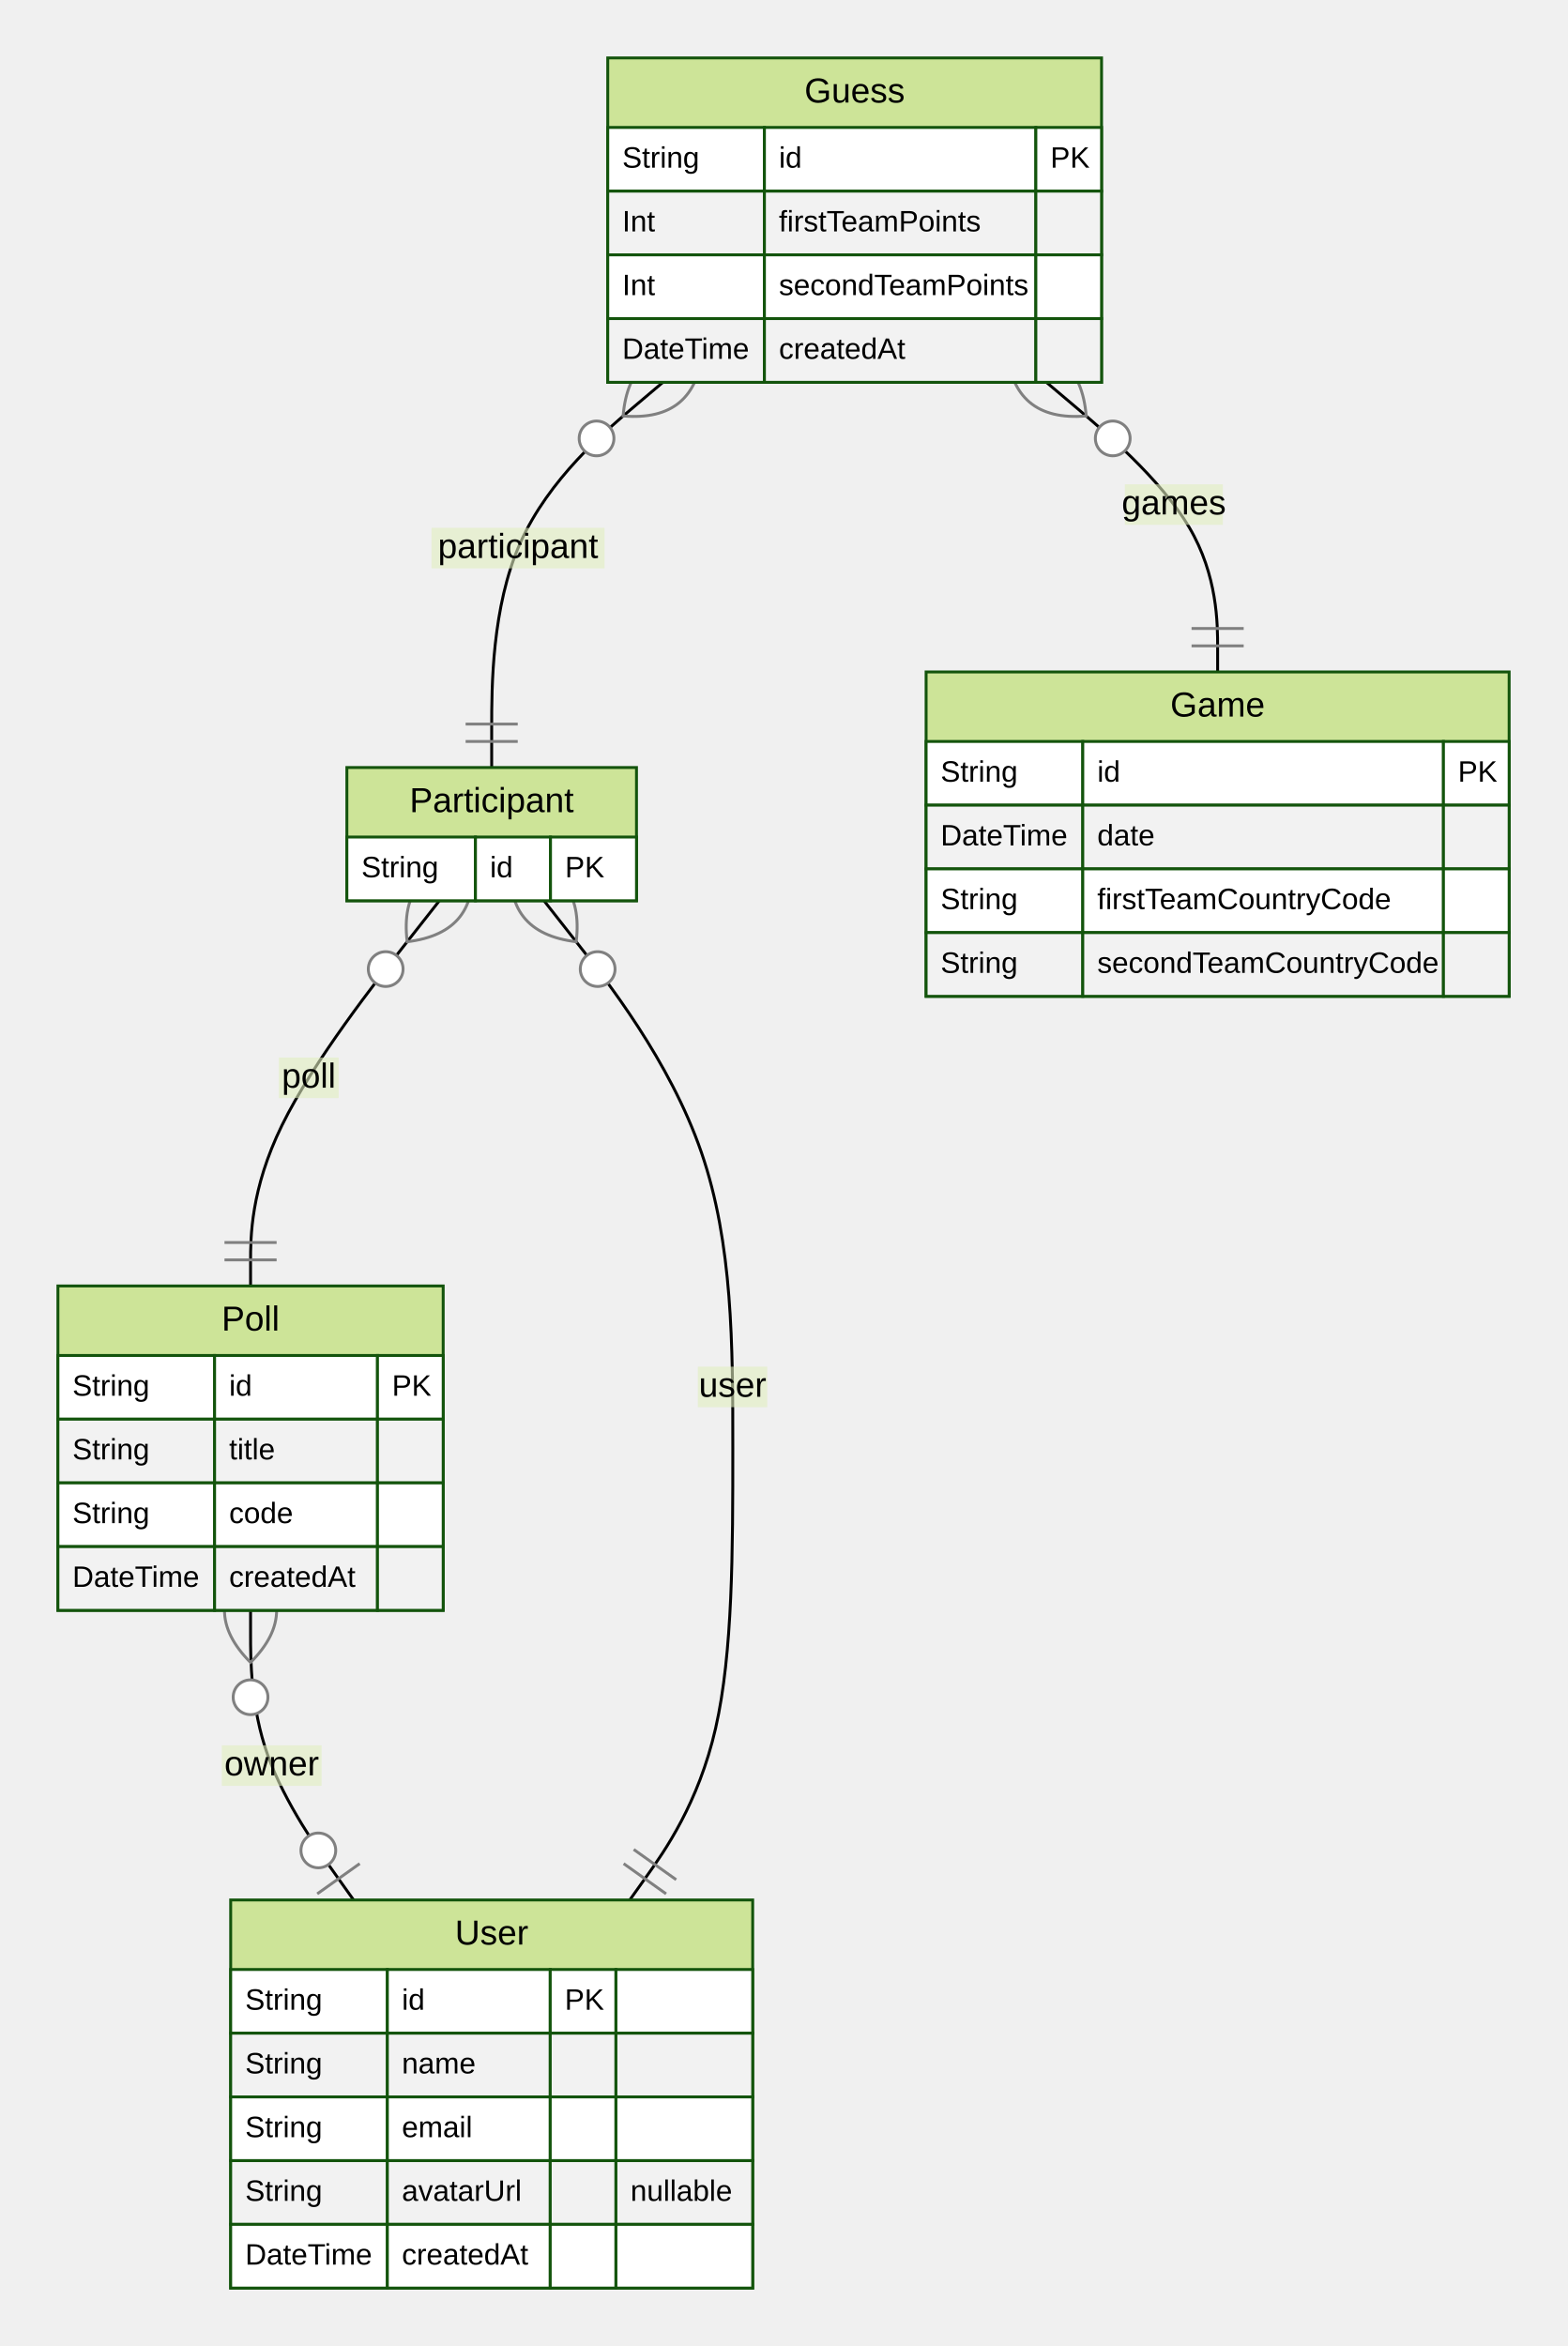
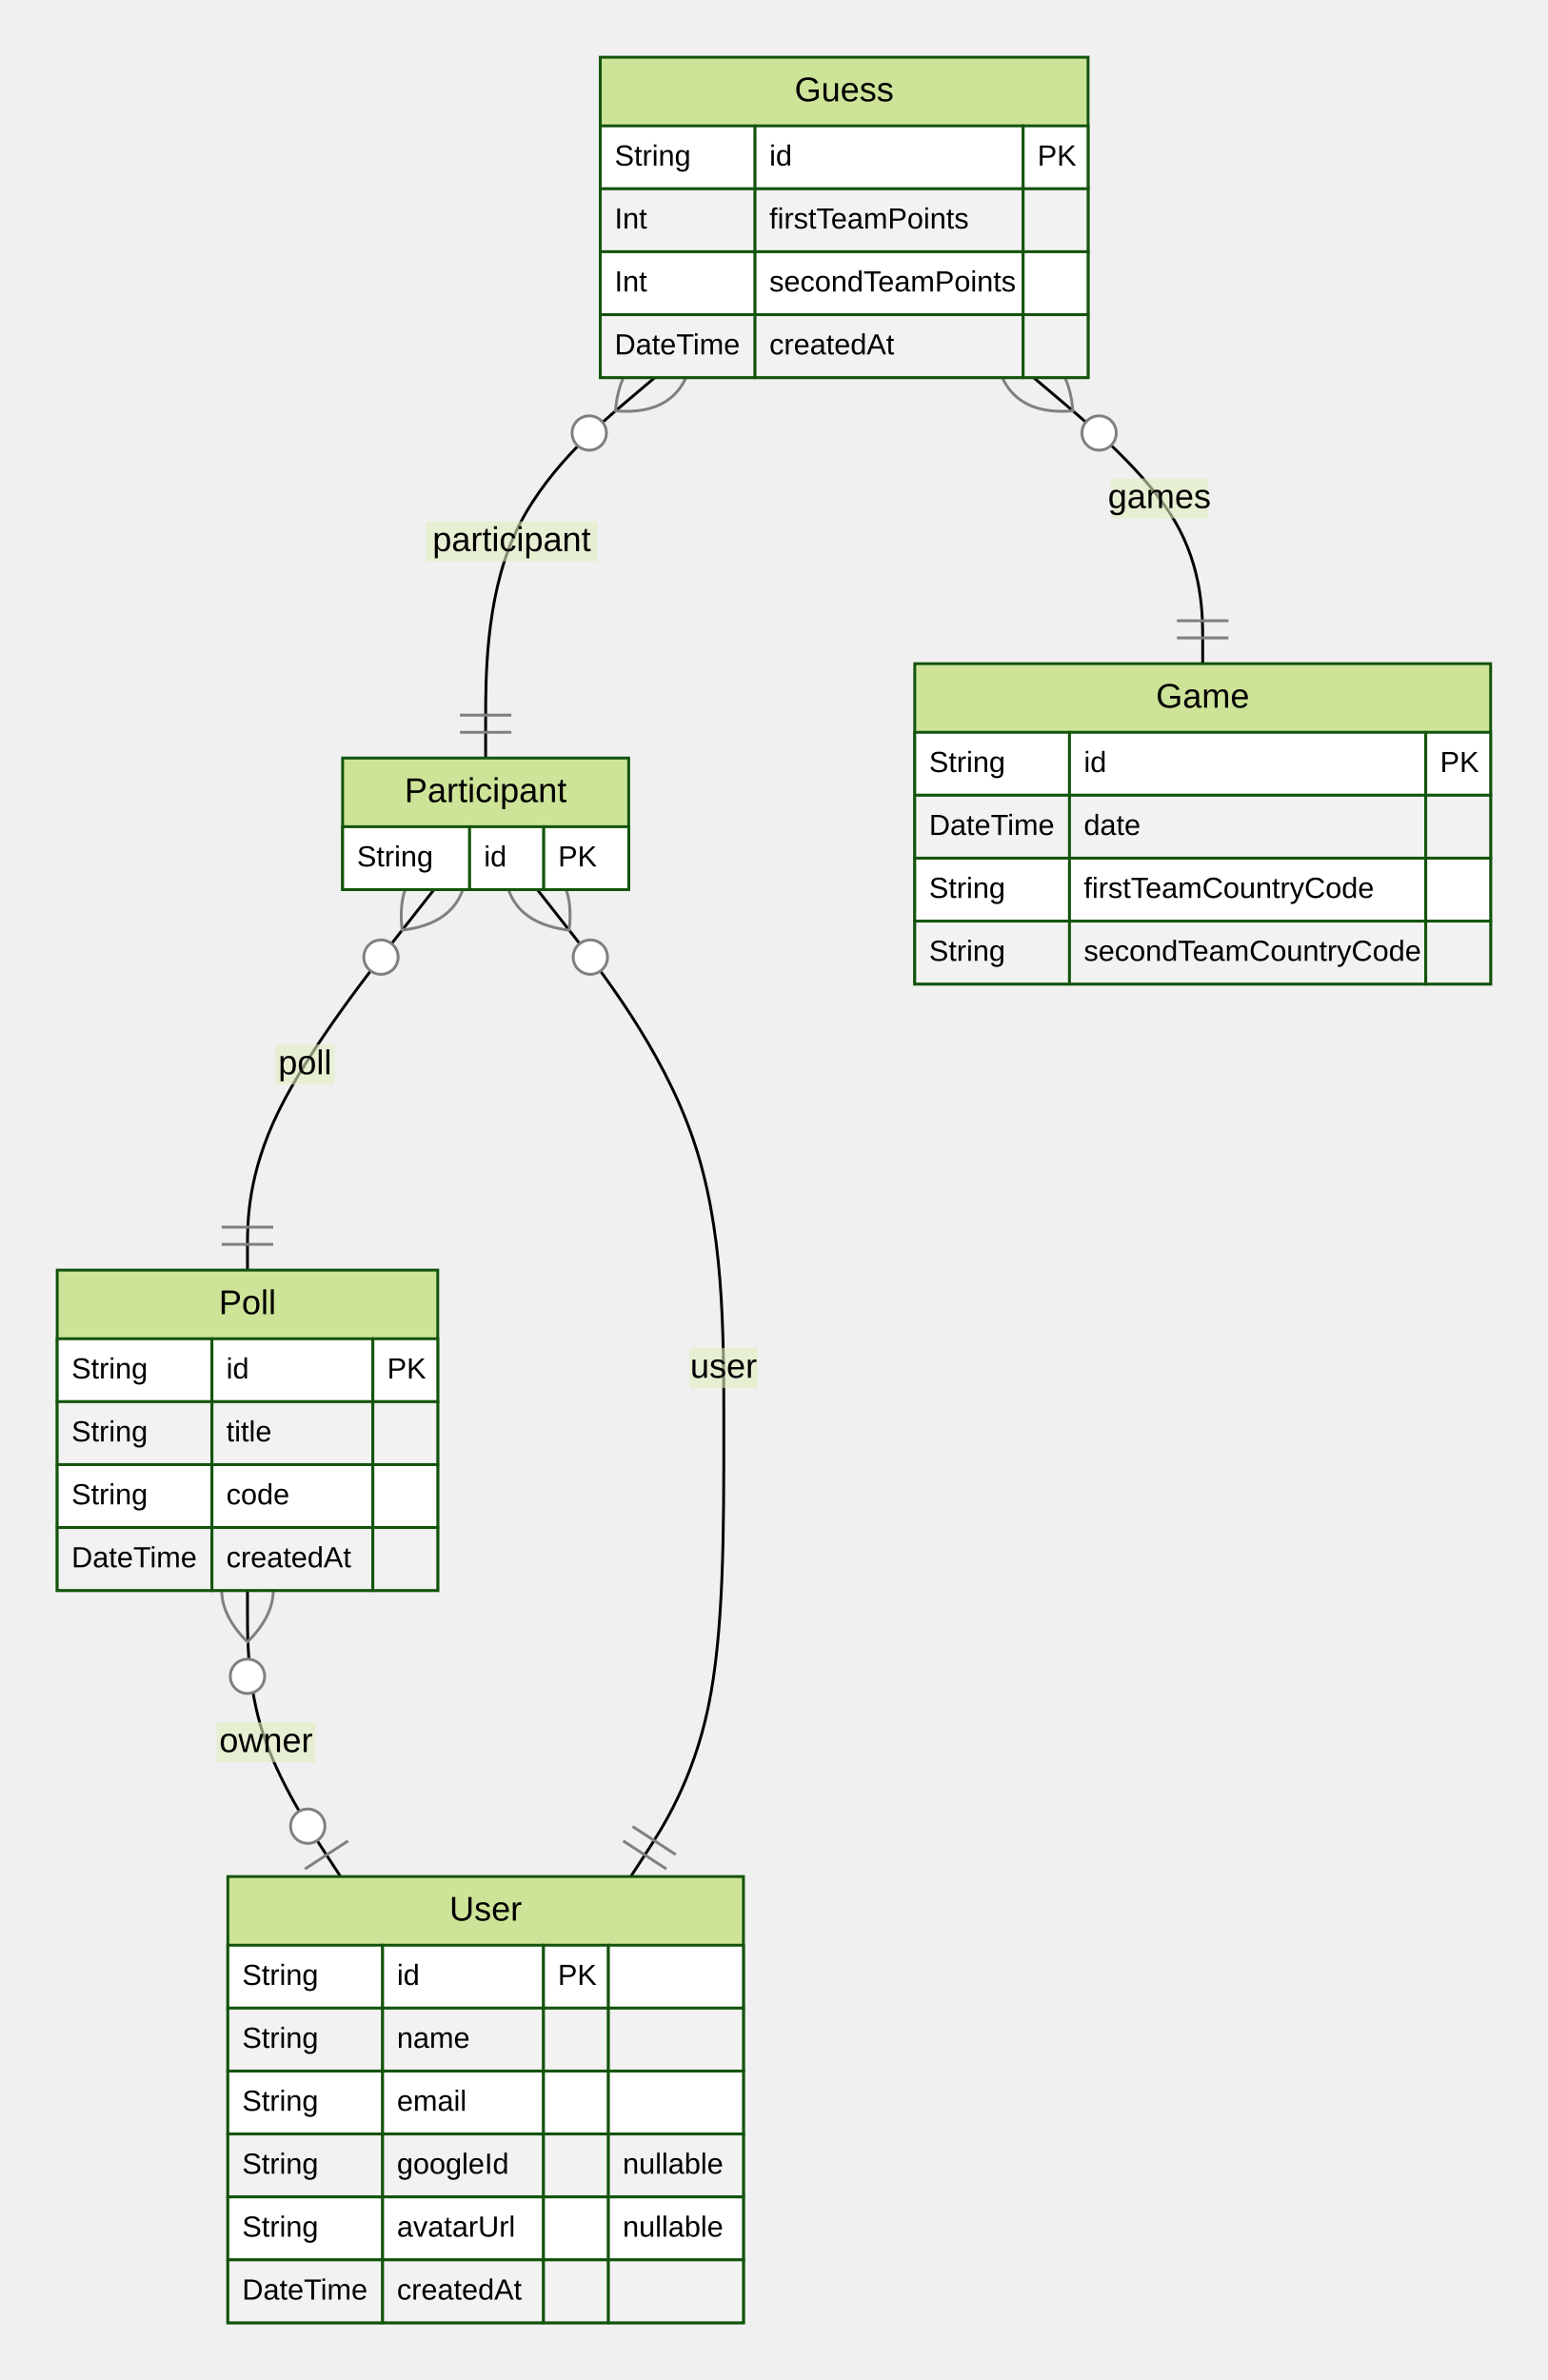
- <svg xmlns="http://www.w3.org/2000/svg" aria-labelledby="chart-title-mermaid-0 chart-desc-mermaid-0" role="img" viewBox="0 0 541.082 810" style="max-width: 541.082px; background-color: white;" width="100%" id="mermaid-0">
+ <svg xmlns="http://www.w3.org/2000/svg" aria-labelledby="chart-title-mermaid-0 chart-desc-mermaid-0" role="img" viewBox="0 0 541.082 832" style="max-width: 541.082px; background-color: white;" width="100%" id="mermaid-0">
  <style>#mermaid-0 {font-family:"trebuchet ms",verdana,arial,sans-serif;font-size:16px;fill:#000000;}#mermaid-0 .error-icon{fill:#552222;}#mermaid-0 .error-text{fill:#552222;stroke:#552222;}#mermaid-0 .edge-thickness-normal{stroke-width:2px;}#mermaid-0 .edge-thickness-thick{stroke-width:3.5px;}#mermaid-0 .edge-pattern-solid{stroke-dasharray:0;}#mermaid-0 .edge-pattern-dashed{stroke-dasharray:3;}#mermaid-0 .edge-pattern-dotted{stroke-dasharray:2;}#mermaid-0 .marker{fill:#000000;stroke:#000000;}#mermaid-0 .marker.cross{stroke:#000000;}#mermaid-0 svg{font-family:"trebuchet ms",verdana,arial,sans-serif;font-size:16px;}#mermaid-0 .entityBox{fill:#cde498;stroke:#13540c;}#mermaid-0 .attributeBoxOdd{fill:#ffffff;stroke:#13540c;}#mermaid-0 .attributeBoxEven{fill:#f2f2f2;stroke:#13540c;}#mermaid-0 .relationshipLabelBox{fill:hsl(78.158, 58.462%, 84.51%);opacity:0.7;background-color:hsl(78.158, 58.462%, 84.51%);}#mermaid-0 .relationshipLabelBox rect{opacity:0.5;}#mermaid-0 .relationshipLine{stroke:#000000;}#mermaid-0 :root{--mermaid-font-family:"trebuchet ms",verdana,arial,sans-serif;}</style>
  <g />
  <defs>
    <marker orient="auto" markerHeight="18" markerWidth="18" refY="9" refX="0" id="ONLY_ONE_START">
      <path d="M9,0 L9,18 M15,0 L15,18" fill="none" stroke="gray" />
    </marker>
  </defs>
  <defs>
    <marker orient="auto" markerHeight="18" markerWidth="18" refY="9" refX="18" id="ONLY_ONE_END">
      <path d="M3,0 L3,18 M9,0 L9,18" fill="none" stroke="gray" />
    </marker>
  </defs>
  <defs>
    <marker orient="auto" markerHeight="18" markerWidth="30" refY="9" refX="0" id="ZERO_OR_ONE_START">
      <circle r="6" cy="9" cx="21" fill="white" stroke="gray" />
      <path d="M9,0 L9,18" fill="none" stroke="gray" />
    </marker>
  </defs>
  <defs>
    <marker orient="auto" markerHeight="18" markerWidth="30" refY="9" refX="30" id="ZERO_OR_ONE_END">
      <circle r="6" cy="9" cx="9" fill="white" stroke="gray" />
      <path d="M21,0 L21,18" fill="none" stroke="gray" />
    </marker>
  </defs>
  <defs>
    <marker orient="auto" markerHeight="36" markerWidth="45" refY="18" refX="18" id="ONE_OR_MORE_START">
      <path d="M0,18 Q 18,0 36,18 Q 18,36 0,18 M42,9 L42,27" fill="none" stroke="gray" />
    </marker>
  </defs>
  <defs>
    <marker orient="auto" markerHeight="36" markerWidth="45" refY="18" refX="27" id="ONE_OR_MORE_END">
      <path d="M3,9 L3,27 M9,18 Q27,0 45,18 Q27,36 9,18" fill="none" stroke="gray" />
    </marker>
  </defs>
  <defs>
    <marker orient="auto" markerHeight="36" markerWidth="57" refY="18" refX="18" id="ZERO_OR_MORE_START">
      <circle r="6" cy="18" cx="48" fill="white" stroke="gray" />
      <path d="M0,18 Q18,0 36,18 Q18,36 0,18" fill="none" stroke="gray" />
    </marker>
  </defs>
  <defs>
    <marker orient="auto" markerHeight="36" markerWidth="57" refY="18" refX="39" id="ZERO_OR_MORE_END">
      <circle r="6" cy="18" cx="9" fill="white" stroke="gray" />
      <path d="M21,18 Q39,0 57,18 Q39,36 21,18" fill="none" stroke="gray" />
    </marker>
  </defs>
-   <path marker-start="url(#ZERO_OR_MORE_START)" marker-end="url(#ZERO_OR_ONE_END)" fill="none" stroke="gray" d="M86.513,556L86.513,564.333C86.513,572.667,86.513,589.333,92.443,606C98.373,622.667,110.233,639.333,116.163,647.667L122.093,656" class="er relationshipLine" />
-   <path marker-start="url(#ZERO_OR_MORE_START)" marker-end="url(#ONLY_ONE_END)" fill="none" stroke="gray" d="M187.835,311L198.7,324.833C209.565,338.667,231.296,366.333,242.161,397.833C253.026,429.333,253.026,464.667,253.026,500C253.026,535.333,253.026,570.667,247.096,596.667C241.167,622.667,229.307,639.333,223.377,647.667L217.447,656" class="er relationshipLine" />
+   <path marker-start="url(#ZERO_OR_MORE_START)" marker-end="url(#ZERO_OR_ONE_END)" fill="none" stroke="gray" d="M86.513,556L86.513,564.333C86.513,572.667,86.513,589.333,91.934,606C97.354,622.667,108.195,639.333,113.615,647.667L119.035,656" class="er relationshipLine" />
+   <path marker-start="url(#ZERO_OR_MORE_START)" marker-end="url(#ONLY_ONE_END)" fill="none" stroke="gray" d="M187.835,311L198.7,324.833C209.565,338.667,231.296,366.333,242.161,397.833C253.026,429.333,253.026,464.667,253.026,500C253.026,535.333,253.026,570.667,247.606,596.667C242.186,622.667,231.345,639.333,225.925,647.667L220.504,656" class="er relationshipLine" />
  <path marker-start="url(#ZERO_OR_MORE_START)" marker-end="url(#ONLY_ONE_END)" fill="none" stroke="gray" d="M151.705,311L140.839,324.833C129.974,338.667,108.244,366.333,97.378,388.5C86.513,410.667,86.513,427.333,86.513,435.667L86.513,444" class="er relationshipLine" />
  <path marker-start="url(#ZERO_OR_MORE_START)" marker-end="url(#ONLY_ONE_END)" fill="none" stroke="gray" d="M228.887,132L219.034,140.333C209.181,148.667,189.476,165.333,179.623,187.5C169.77,209.667,169.77,237.333,169.77,251.167L169.77,265" class="er relationshipLine" />
  <path marker-start="url(#ZERO_OR_MORE_START)" marker-end="url(#ONLY_ONE_END)" fill="none" stroke="gray" d="M361.309,132L371.162,140.333C381.015,148.667,400.72,165.333,410.573,182C420.426,198.667,420.426,215.333,420.426,223.667L420.426,232" class="er relationshipLine" />
  <g transform="translate(20,444 )" id="Poll">
    <rect height="112" width="133.026" y="0" x="0" stroke="gray" fill-opacity="100%" fill="honeydew" class="er entityBox" />
    <text transform="translate(66.51321,12)" style="font-family: &quot;trebuchet ms&quot;, verdana, arial, sans-serif;; font-size: 12px" text-anchor="middle" dominant-baseline="middle" y="0" x="0" id="entity-Poll" class="er entityLabel">Poll</text>
    <rect height="22" width="54.096" y="24" x="0" stroke="gray" fill-opacity="100%" fill="honeydew" class="er attributeBoxOdd" />
    <text transform="translate(5,35)" style="font-family: &quot;trebuchet ms&quot;, verdana, arial, sans-serif;; font-size: 10.2px" text-anchor="left" dominant-baseline="middle" y="0" x="0" id="entity-Poll-attr-1-type" class="er entityLabel">String</text>
    <rect height="22" width="56.243" y="24" x="54.096" stroke="gray" fill-opacity="100%" fill="honeydew" class="er attributeBoxOdd" />
    <text transform="translate(59.09555,35)" style="font-family: &quot;trebuchet ms&quot;, verdana, arial, sans-serif;; font-size: 10.2px" text-anchor="left" dominant-baseline="middle" y="0" x="0" id="entity-Poll-attr-1-name" class="er entityLabel">id</text>
    <rect height="22" width="22.688" y="24" x="110.339" stroke="gray" fill-opacity="100%" fill="honeydew" class="er attributeBoxOdd" />
    <text transform="translate(115.3387,35)" style="font-family: &quot;trebuchet ms&quot;, verdana, arial, sans-serif;; font-size: 10.2px" text-anchor="left" dominant-baseline="middle" y="0" x="0" id="entity-Poll-attr-1-key" class="er entityLabel">PK</text>
    <rect height="22" width="54.096" y="46" x="0" stroke="gray" fill-opacity="100%" fill="honeydew" class="er attributeBoxEven" />
    <text transform="translate(5,57)" style="font-family: &quot;trebuchet ms&quot;, verdana, arial, sans-serif;; font-size: 10.2px" text-anchor="left" dominant-baseline="middle" y="0" x="0" id="entity-Poll-attr-2-type" class="er entityLabel">String</text>
    <rect height="22" width="56.243" y="46" x="54.096" stroke="gray" fill-opacity="100%" fill="honeydew" class="er attributeBoxEven" />
    <text transform="translate(59.09555,57)" style="font-family: &quot;trebuchet ms&quot;, verdana, arial, sans-serif;; font-size: 10.2px" text-anchor="left" dominant-baseline="middle" y="0" x="0" id="entity-Poll-attr-2-name" class="er entityLabel">title</text>
    <rect height="22" width="22.688" y="46" x="110.339" stroke="gray" fill-opacity="100%" fill="honeydew" class="er attributeBoxEven" />
    <text transform="translate(115.3387,57)" style="font-family: &quot;trebuchet ms&quot;, verdana, arial, sans-serif;; font-size: 10.2px" text-anchor="left" dominant-baseline="middle" y="0" x="0" id="entity-Poll-attr-2-key" class="er entityLabel" />
    <rect height="22" width="54.096" y="68" x="0" stroke="gray" fill-opacity="100%" fill="honeydew" class="er attributeBoxOdd" />
    <text transform="translate(5,79)" style="font-family: &quot;trebuchet ms&quot;, verdana, arial, sans-serif;; font-size: 10.2px" text-anchor="left" dominant-baseline="middle" y="0" x="0" id="entity-Poll-attr-3-type" class="er entityLabel">String</text>
    <rect height="22" width="56.243" y="68" x="54.096" stroke="gray" fill-opacity="100%" fill="honeydew" class="er attributeBoxOdd" />
    <text transform="translate(59.09555,79)" style="font-family: &quot;trebuchet ms&quot;, verdana, arial, sans-serif;; font-size: 10.2px" text-anchor="left" dominant-baseline="middle" y="0" x="0" id="entity-Poll-attr-3-name" class="er entityLabel">code</text>
    <rect height="22" width="22.688" y="68" x="110.339" stroke="gray" fill-opacity="100%" fill="honeydew" class="er attributeBoxOdd" />
    <text transform="translate(115.3387,79)" style="font-family: &quot;trebuchet ms&quot;, verdana, arial, sans-serif;; font-size: 10.2px" text-anchor="left" dominant-baseline="middle" y="0" x="0" id="entity-Poll-attr-3-key" class="er entityLabel" />
    <rect height="22" width="54.096" y="90" x="0" stroke="gray" fill-opacity="100%" fill="honeydew" class="er attributeBoxEven" />
    <text transform="translate(5,101)" style="font-family: &quot;trebuchet ms&quot;, verdana, arial, sans-serif;; font-size: 10.2px" text-anchor="left" dominant-baseline="middle" y="0" x="0" id="entity-Poll-attr-4-type" class="er entityLabel">DateTime</text>
    <rect height="22" width="56.243" y="90" x="54.096" stroke="gray" fill-opacity="100%" fill="honeydew" class="er attributeBoxEven" />
    <text transform="translate(59.09555,101)" style="font-family: &quot;trebuchet ms&quot;, verdana, arial, sans-serif;; font-size: 10.2px" text-anchor="left" dominant-baseline="middle" y="0" x="0" id="entity-Poll-attr-4-name" class="er entityLabel">createdAt</text>
    <rect height="22" width="22.688" y="90" x="110.339" stroke="gray" fill-opacity="100%" fill="honeydew" class="er attributeBoxEven" />
    <text transform="translate(115.3387,101)" style="font-family: &quot;trebuchet ms&quot;, verdana, arial, sans-serif;; font-size: 10.2px" text-anchor="left" dominant-baseline="middle" y="0" x="0" id="entity-Poll-attr-4-key" class="er entityLabel" />
  </g>
  <g transform="translate(119.7698,265 )" id="Participant">
    <rect height="46" width="100" y="0" x="0" stroke="gray" fill-opacity="100%" fill="honeydew" class="er entityBox" />
    <text transform="translate(50,12)" style="font-family: &quot;trebuchet ms&quot;, verdana, arial, sans-serif;; font-size: 12px" text-anchor="middle" dominant-baseline="middle" y="0" x="0" id="entity-Participant" class="er entityLabel">Participant</text>
    <rect height="22" width="44.399" y="24" x="0" stroke="gray" fill-opacity="100%" fill="honeydew" class="er attributeBoxOdd" />
    <text transform="translate(5,35)" style="font-family: &quot;trebuchet ms&quot;, verdana, arial, sans-serif;; font-size: 10.2px" text-anchor="left" dominant-baseline="middle" y="0" x="0" id="entity-Participant-attr-1-type" class="er entityLabel">String</text>
    <rect height="22" width="25.911" y="24" x="44.399" stroke="gray" fill-opacity="100%" fill="honeydew" class="er attributeBoxOdd" />
    <text transform="translate(49.39862,35)" style="font-family: &quot;trebuchet ms&quot;, verdana, arial, sans-serif;; font-size: 10.2px" text-anchor="left" dominant-baseline="middle" y="0" x="0" id="entity-Participant-attr-1-name" class="er entityLabel">id</text>
    <rect height="22" width="29.69" y="24" x="70.31" stroke="gray" fill-opacity="100%" fill="honeydew" class="er attributeBoxOdd" />
    <text transform="translate(75.30976,35)" style="font-family: &quot;trebuchet ms&quot;, verdana, arial, sans-serif;; font-size: 10.2px" text-anchor="left" dominant-baseline="middle" y="0" x="0" id="entity-Participant-attr-1-key" class="er entityLabel">PK</text>
  </g>
  <g transform="translate(79.65034,656 )" id="User">
-     <rect height="134" width="180.239" y="0" x="0" stroke="gray" fill-opacity="100%" fill="honeydew" class="er entityBox" />
+     <rect height="156" width="180.239" y="0" x="0" stroke="gray" fill-opacity="100%" fill="honeydew" class="er entityBox" />
    <text transform="translate(90.11948,12)" style="font-family: &quot;trebuchet ms&quot;, verdana, arial, sans-serif;; font-size: 12px" text-anchor="middle" dominant-baseline="middle" y="0" x="0" id="entity-User" class="er entityLabel">User</text>
    <rect height="22" width="54.096" y="24" x="0" stroke="gray" fill-opacity="100%" fill="honeydew" class="er attributeBoxOdd" />
    <text transform="translate(5,35)" style="font-family: &quot;trebuchet ms&quot;, verdana, arial, sans-serif;; font-size: 10.2px" text-anchor="left" dominant-baseline="middle" y="0" x="0" id="entity-User-attr-1-type" class="er entityLabel">String</text>
    <rect height="22" width="56.243" y="24" x="54.096" stroke="gray" fill-opacity="100%" fill="honeydew" class="er attributeBoxOdd" />
    <text transform="translate(59.09555,35)" style="font-family: &quot;trebuchet ms&quot;, verdana, arial, sans-serif;; font-size: 10.2px" text-anchor="left" dominant-baseline="middle" y="0" x="0" id="entity-User-attr-1-name" class="er entityLabel">id</text>
    <rect height="22" width="22.688" y="24" x="110.339" stroke="gray" fill-opacity="100%" fill="honeydew" class="er attributeBoxOdd" />
    <text transform="translate(115.3387,35)" style="font-family: &quot;trebuchet ms&quot;, verdana, arial, sans-serif;; font-size: 10.2px" text-anchor="left" dominant-baseline="middle" y="0" x="0" id="entity-User-attr-1-key" class="er entityLabel">PK</text>
    <rect height="22" width="47.213" y="24" x="133.026" stroke="gray" fill-opacity="100%" fill="honeydew" class="er attributeBoxOdd" />
    <text transform="translate(138.0264,35)" style="font-family: &quot;trebuchet ms&quot;, verdana, arial, sans-serif;; font-size: 10.2px" text-anchor="left" dominant-baseline="middle" y="0" x="0" id="entity-User-attr-1-comment" class="er entityLabel" />
    <rect height="22" width="54.096" y="46" x="0" stroke="gray" fill-opacity="100%" fill="honeydew" class="er attributeBoxEven" />
    <text transform="translate(5,57)" style="font-family: &quot;trebuchet ms&quot;, verdana, arial, sans-serif;; font-size: 10.2px" text-anchor="left" dominant-baseline="middle" y="0" x="0" id="entity-User-attr-2-type" class="er entityLabel">String</text>
    <rect height="22" width="56.243" y="46" x="54.096" stroke="gray" fill-opacity="100%" fill="honeydew" class="er attributeBoxEven" />
    <text transform="translate(59.09555,57)" style="font-family: &quot;trebuchet ms&quot;, verdana, arial, sans-serif;; font-size: 10.2px" text-anchor="left" dominant-baseline="middle" y="0" x="0" id="entity-User-attr-2-name" class="er entityLabel">name</text>
    <rect height="22" width="22.688" y="46" x="110.339" stroke="gray" fill-opacity="100%" fill="honeydew" class="er attributeBoxEven" />
    <text transform="translate(115.3387,57)" style="font-family: &quot;trebuchet ms&quot;, verdana, arial, sans-serif;; font-size: 10.2px" text-anchor="left" dominant-baseline="middle" y="0" x="0" id="entity-User-attr-2-key" class="er entityLabel" />
    <rect height="22" width="47.213" y="46" x="133.026" stroke="gray" fill-opacity="100%" fill="honeydew" class="er attributeBoxEven" />
    <text transform="translate(138.0264,57)" style="font-family: &quot;trebuchet ms&quot;, verdana, arial, sans-serif;; font-size: 10.2px" text-anchor="left" dominant-baseline="middle" y="0" x="0" id="entity-User-attr-2-comment" class="er entityLabel" />
    <rect height="22" width="54.096" y="68" x="0" stroke="gray" fill-opacity="100%" fill="honeydew" class="er attributeBoxOdd" />
    <text transform="translate(5,79)" style="font-family: &quot;trebuchet ms&quot;, verdana, arial, sans-serif;; font-size: 10.2px" text-anchor="left" dominant-baseline="middle" y="0" x="0" id="entity-User-attr-3-type" class="er entityLabel">String</text>
    <rect height="22" width="56.243" y="68" x="54.096" stroke="gray" fill-opacity="100%" fill="honeydew" class="er attributeBoxOdd" />
    <text transform="translate(59.09555,79)" style="font-family: &quot;trebuchet ms&quot;, verdana, arial, sans-serif;; font-size: 10.2px" text-anchor="left" dominant-baseline="middle" y="0" x="0" id="entity-User-attr-3-name" class="er entityLabel">email</text>
    <rect height="22" width="22.688" y="68" x="110.339" stroke="gray" fill-opacity="100%" fill="honeydew" class="er attributeBoxOdd" />
    <text transform="translate(115.3387,79)" style="font-family: &quot;trebuchet ms&quot;, verdana, arial, sans-serif;; font-size: 10.2px" text-anchor="left" dominant-baseline="middle" y="0" x="0" id="entity-User-attr-3-key" class="er entityLabel" />
    <rect height="22" width="47.213" y="68" x="133.026" stroke="gray" fill-opacity="100%" fill="honeydew" class="er attributeBoxOdd" />
    <text transform="translate(138.0264,79)" style="font-family: &quot;trebuchet ms&quot;, verdana, arial, sans-serif;; font-size: 10.2px" text-anchor="left" dominant-baseline="middle" y="0" x="0" id="entity-User-attr-3-comment" class="er entityLabel" />
    <rect height="22" width="54.096" y="90" x="0" stroke="gray" fill-opacity="100%" fill="honeydew" class="er attributeBoxEven" />
    <text transform="translate(5,101)" style="font-family: &quot;trebuchet ms&quot;, verdana, arial, sans-serif;; font-size: 10.2px" text-anchor="left" dominant-baseline="middle" y="0" x="0" id="entity-User-attr-4-type" class="er entityLabel">String</text>
    <rect height="22" width="56.243" y="90" x="54.096" stroke="gray" fill-opacity="100%" fill="honeydew" class="er attributeBoxEven" />
-     <text transform="translate(59.09555,101)" style="font-family: &quot;trebuchet ms&quot;, verdana, arial, sans-serif;; font-size: 10.2px" text-anchor="left" dominant-baseline="middle" y="0" x="0" id="entity-User-attr-4-name" class="er entityLabel">avatarUrl</text>
+     <text transform="translate(59.09555,101)" style="font-family: &quot;trebuchet ms&quot;, verdana, arial, sans-serif;; font-size: 10.2px" text-anchor="left" dominant-baseline="middle" y="0" x="0" id="entity-User-attr-4-name" class="er entityLabel">googleId</text>
    <rect height="22" width="22.688" y="90" x="110.339" stroke="gray" fill-opacity="100%" fill="honeydew" class="er attributeBoxEven" />
    <text transform="translate(115.3387,101)" style="font-family: &quot;trebuchet ms&quot;, verdana, arial, sans-serif;; font-size: 10.2px" text-anchor="left" dominant-baseline="middle" y="0" x="0" id="entity-User-attr-4-key" class="er entityLabel" />
    <rect height="22" width="47.213" y="90" x="133.026" stroke="gray" fill-opacity="100%" fill="honeydew" class="er attributeBoxEven" />
    <text transform="translate(138.0264,101)" style="font-family: &quot;trebuchet ms&quot;, verdana, arial, sans-serif;; font-size: 10.2px" text-anchor="left" dominant-baseline="middle" y="0" x="0" id="entity-User-attr-4-comment" class="er entityLabel">nullable</text>
    <rect height="22" width="54.096" y="112" x="0" stroke="gray" fill-opacity="100%" fill="honeydew" class="er attributeBoxOdd" />
-     <text transform="translate(5,123)" style="font-family: &quot;trebuchet ms&quot;, verdana, arial, sans-serif;; font-size: 10.2px" text-anchor="left" dominant-baseline="middle" y="0" x="0" id="entity-User-attr-5-type" class="er entityLabel">DateTime</text>
+     <text transform="translate(5,123)" style="font-family: &quot;trebuchet ms&quot;, verdana, arial, sans-serif;; font-size: 10.2px" text-anchor="left" dominant-baseline="middle" y="0" x="0" id="entity-User-attr-5-type" class="er entityLabel">String</text>
    <rect height="22" width="56.243" y="112" x="54.096" stroke="gray" fill-opacity="100%" fill="honeydew" class="er attributeBoxOdd" />
-     <text transform="translate(59.09555,123)" style="font-family: &quot;trebuchet ms&quot;, verdana, arial, sans-serif;; font-size: 10.2px" text-anchor="left" dominant-baseline="middle" y="0" x="0" id="entity-User-attr-5-name" class="er entityLabel">createdAt</text>
+     <text transform="translate(59.09555,123)" style="font-family: &quot;trebuchet ms&quot;, verdana, arial, sans-serif;; font-size: 10.2px" text-anchor="left" dominant-baseline="middle" y="0" x="0" id="entity-User-attr-5-name" class="er entityLabel">avatarUrl</text>
    <rect height="22" width="22.688" y="112" x="110.339" stroke="gray" fill-opacity="100%" fill="honeydew" class="er attributeBoxOdd" />
    <text transform="translate(115.3387,123)" style="font-family: &quot;trebuchet ms&quot;, verdana, arial, sans-serif;; font-size: 10.2px" text-anchor="left" dominant-baseline="middle" y="0" x="0" id="entity-User-attr-5-key" class="er entityLabel" />
    <rect height="22" width="47.213" y="112" x="133.026" stroke="gray" fill-opacity="100%" fill="honeydew" class="er attributeBoxOdd" />
-     <text transform="translate(138.0264,123)" style="font-family: &quot;trebuchet ms&quot;, verdana, arial, sans-serif;; font-size: 10.2px" text-anchor="left" dominant-baseline="middle" y="0" x="0" id="entity-User-attr-5-comment" class="er entityLabel" />
+     <text transform="translate(138.0264,123)" style="font-family: &quot;trebuchet ms&quot;, verdana, arial, sans-serif;; font-size: 10.2px" text-anchor="left" dominant-baseline="middle" y="0" x="0" id="entity-User-attr-5-comment" class="er entityLabel">nullable</text>
+     <rect height="22" width="54.096" y="134" x="0" stroke="gray" fill-opacity="100%" fill="honeydew" class="er attributeBoxEven" />
+     <text transform="translate(5,145)" style="font-family: &quot;trebuchet ms&quot;, verdana, arial, sans-serif;; font-size: 10.2px" text-anchor="left" dominant-baseline="middle" y="0" x="0" id="entity-User-attr-6-type" class="er entityLabel">DateTime</text>
+     <rect height="22" width="56.243" y="134" x="54.096" stroke="gray" fill-opacity="100%" fill="honeydew" class="er attributeBoxEven" />
+     <text transform="translate(59.09555,145)" style="font-family: &quot;trebuchet ms&quot;, verdana, arial, sans-serif;; font-size: 10.2px" text-anchor="left" dominant-baseline="middle" y="0" x="0" id="entity-User-attr-6-name" class="er entityLabel">createdAt</text>
+     <rect height="22" width="22.688" y="134" x="110.339" stroke="gray" fill-opacity="100%" fill="honeydew" class="er attributeBoxEven" />
+     <text transform="translate(115.3387,145)" style="font-family: &quot;trebuchet ms&quot;, verdana, arial, sans-serif;; font-size: 10.2px" text-anchor="left" dominant-baseline="middle" y="0" x="0" id="entity-User-attr-6-key" class="er entityLabel" />
+     <rect height="22" width="47.213" y="134" x="133.026" stroke="gray" fill-opacity="100%" fill="honeydew" class="er attributeBoxEven" />
+     <text transform="translate(138.0264,145)" style="font-family: &quot;trebuchet ms&quot;, verdana, arial, sans-serif;; font-size: 10.2px" text-anchor="left" dominant-baseline="middle" y="0" x="0" id="entity-User-attr-6-comment" class="er entityLabel" />
  </g>
  <g transform="translate(319.7698,232 )" id="Game">
    <rect height="112" width="201.312" y="0" x="0" stroke="gray" fill-opacity="100%" fill="honeydew" class="er entityBox" />
    <text transform="translate(100.6562,12)" style="font-family: &quot;trebuchet ms&quot;, verdana, arial, sans-serif;; font-size: 12px" text-anchor="middle" dominant-baseline="middle" y="0" x="0" id="entity-Game" class="er entityLabel">Game</text>
    <rect height="22" width="54.096" y="24" x="0" stroke="gray" fill-opacity="100%" fill="honeydew" class="er attributeBoxOdd" />
    <text transform="translate(5,35)" style="font-family: &quot;trebuchet ms&quot;, verdana, arial, sans-serif;; font-size: 10.2px" text-anchor="left" dominant-baseline="middle" y="0" x="0" id="entity-Game-attr-1-type" class="er entityLabel">String</text>
    <rect height="22" width="124.529" y="24" x="54.096" stroke="gray" fill-opacity="100%" fill="honeydew" class="er attributeBoxOdd" />
    <text transform="translate(59.09555,35)" style="font-family: &quot;trebuchet ms&quot;, verdana, arial, sans-serif;; font-size: 10.2px" text-anchor="left" dominant-baseline="middle" y="0" x="0" id="entity-Game-attr-1-name" class="er entityLabel">id</text>
    <rect height="22" width="22.688" y="24" x="178.625" stroke="gray" fill-opacity="100%" fill="honeydew" class="er attributeBoxOdd" />
    <text transform="translate(183.6248,35)" style="font-family: &quot;trebuchet ms&quot;, verdana, arial, sans-serif;; font-size: 10.2px" text-anchor="left" dominant-baseline="middle" y="0" x="0" id="entity-Game-attr-1-key" class="er entityLabel">PK</text>
    <rect height="22" width="54.096" y="46" x="0" stroke="gray" fill-opacity="100%" fill="honeydew" class="er attributeBoxEven" />
    <text transform="translate(5,57)" style="font-family: &quot;trebuchet ms&quot;, verdana, arial, sans-serif;; font-size: 10.2px" text-anchor="left" dominant-baseline="middle" y="0" x="0" id="entity-Game-attr-2-type" class="er entityLabel">DateTime</text>
    <rect height="22" width="124.529" y="46" x="54.096" stroke="gray" fill-opacity="100%" fill="honeydew" class="er attributeBoxEven" />
    <text transform="translate(59.09555,57)" style="font-family: &quot;trebuchet ms&quot;, verdana, arial, sans-serif;; font-size: 10.2px" text-anchor="left" dominant-baseline="middle" y="0" x="0" id="entity-Game-attr-2-name" class="er entityLabel">date</text>
    <rect height="22" width="22.688" y="46" x="178.625" stroke="gray" fill-opacity="100%" fill="honeydew" class="er attributeBoxEven" />
    <text transform="translate(183.6248,57)" style="font-family: &quot;trebuchet ms&quot;, verdana, arial, sans-serif;; font-size: 10.2px" text-anchor="left" dominant-baseline="middle" y="0" x="0" id="entity-Game-attr-2-key" class="er entityLabel" />
    <rect height="22" width="54.096" y="68" x="0" stroke="gray" fill-opacity="100%" fill="honeydew" class="er attributeBoxOdd" />
    <text transform="translate(5,79)" style="font-family: &quot;trebuchet ms&quot;, verdana, arial, sans-serif;; font-size: 10.2px" text-anchor="left" dominant-baseline="middle" y="0" x="0" id="entity-Game-attr-3-type" class="er entityLabel">String</text>
    <rect height="22" width="124.529" y="68" x="54.096" stroke="gray" fill-opacity="100%" fill="honeydew" class="er attributeBoxOdd" />
    <text transform="translate(59.09555,79)" style="font-family: &quot;trebuchet ms&quot;, verdana, arial, sans-serif;; font-size: 10.2px" text-anchor="left" dominant-baseline="middle" y="0" x="0" id="entity-Game-attr-3-name" class="er entityLabel">firstTeamCountryCode</text>
    <rect height="22" width="22.688" y="68" x="178.625" stroke="gray" fill-opacity="100%" fill="honeydew" class="er attributeBoxOdd" />
    <text transform="translate(183.6248,79)" style="font-family: &quot;trebuchet ms&quot;, verdana, arial, sans-serif;; font-size: 10.2px" text-anchor="left" dominant-baseline="middle" y="0" x="0" id="entity-Game-attr-3-key" class="er entityLabel" />
    <rect height="22" width="54.096" y="90" x="0" stroke="gray" fill-opacity="100%" fill="honeydew" class="er attributeBoxEven" />
    <text transform="translate(5,101)" style="font-family: &quot;trebuchet ms&quot;, verdana, arial, sans-serif;; font-size: 10.2px" text-anchor="left" dominant-baseline="middle" y="0" x="0" id="entity-Game-attr-4-type" class="er entityLabel">String</text>
    <rect height="22" width="124.529" y="90" x="54.096" stroke="gray" fill-opacity="100%" fill="honeydew" class="er attributeBoxEven" />
    <text transform="translate(59.09555,101)" style="font-family: &quot;trebuchet ms&quot;, verdana, arial, sans-serif;; font-size: 10.2px" text-anchor="left" dominant-baseline="middle" y="0" x="0" id="entity-Game-attr-4-name" class="er entityLabel">secondTeamCountryCode</text>
    <rect height="22" width="22.688" y="90" x="178.625" stroke="gray" fill-opacity="100%" fill="honeydew" class="er attributeBoxEven" />
    <text transform="translate(183.6248,101)" style="font-family: &quot;trebuchet ms&quot;, verdana, arial, sans-serif;; font-size: 10.2px" text-anchor="left" dominant-baseline="middle" y="0" x="0" id="entity-Game-attr-4-key" class="er entityLabel" />
  </g>
  <g transform="translate(209.8457,20 )" id="Guess">
    <rect height="112" width="170.504" y="0" x="0" stroke="gray" fill-opacity="100%" fill="honeydew" class="er entityBox" />
    <text transform="translate(85.2522,12)" style="font-family: &quot;trebuchet ms&quot;, verdana, arial, sans-serif;; font-size: 12px" text-anchor="middle" dominant-baseline="middle" y="0" x="0" id="entity-Guess" class="er entityLabel">Guess</text>
    <rect height="22" width="54.096" y="24" x="0" stroke="gray" fill-opacity="100%" fill="honeydew" class="er attributeBoxOdd" />
    <text transform="translate(5,35)" style="font-family: &quot;trebuchet ms&quot;, verdana, arial, sans-serif;; font-size: 10.2px" text-anchor="left" dominant-baseline="middle" y="0" x="0" id="entity-Guess-attr-1-type" class="er entityLabel">String</text>
    <rect height="22" width="93.721" y="24" x="54.096" stroke="gray" fill-opacity="100%" fill="honeydew" class="er attributeBoxOdd" />
    <text transform="translate(59.09555,35)" style="font-family: &quot;trebuchet ms&quot;, verdana, arial, sans-serif;; font-size: 10.2px" text-anchor="left" dominant-baseline="middle" y="0" x="0" id="entity-Guess-attr-1-name" class="er entityLabel">id</text>
    <rect height="22" width="22.688" y="24" x="147.817" stroke="gray" fill-opacity="100%" fill="honeydew" class="er attributeBoxOdd" />
    <text transform="translate(152.8167,35)" style="font-family: &quot;trebuchet ms&quot;, verdana, arial, sans-serif;; font-size: 10.2px" text-anchor="left" dominant-baseline="middle" y="0" x="0" id="entity-Guess-attr-1-key" class="er entityLabel">PK</text>
    <rect height="22" width="54.096" y="46" x="0" stroke="gray" fill-opacity="100%" fill="honeydew" class="er attributeBoxEven" />
    <text transform="translate(5,57)" style="font-family: &quot;trebuchet ms&quot;, verdana, arial, sans-serif;; font-size: 10.2px" text-anchor="left" dominant-baseline="middle" y="0" x="0" id="entity-Guess-attr-2-type" class="er entityLabel">Int</text>
    <rect height="22" width="93.721" y="46" x="54.096" stroke="gray" fill-opacity="100%" fill="honeydew" class="er attributeBoxEven" />
    <text transform="translate(59.09555,57)" style="font-family: &quot;trebuchet ms&quot;, verdana, arial, sans-serif;; font-size: 10.2px" text-anchor="left" dominant-baseline="middle" y="0" x="0" id="entity-Guess-attr-2-name" class="er entityLabel">firstTeamPoints</text>
    <rect height="22" width="22.688" y="46" x="147.817" stroke="gray" fill-opacity="100%" fill="honeydew" class="er attributeBoxEven" />
    <text transform="translate(152.8167,57)" style="font-family: &quot;trebuchet ms&quot;, verdana, arial, sans-serif;; font-size: 10.2px" text-anchor="left" dominant-baseline="middle" y="0" x="0" id="entity-Guess-attr-2-key" class="er entityLabel" />
    <rect height="22" width="54.096" y="68" x="0" stroke="gray" fill-opacity="100%" fill="honeydew" class="er attributeBoxOdd" />
    <text transform="translate(5,79)" style="font-family: &quot;trebuchet ms&quot;, verdana, arial, sans-serif;; font-size: 10.2px" text-anchor="left" dominant-baseline="middle" y="0" x="0" id="entity-Guess-attr-3-type" class="er entityLabel">Int</text>
    <rect height="22" width="93.721" y="68" x="54.096" stroke="gray" fill-opacity="100%" fill="honeydew" class="er attributeBoxOdd" />
    <text transform="translate(59.09555,79)" style="font-family: &quot;trebuchet ms&quot;, verdana, arial, sans-serif;; font-size: 10.2px" text-anchor="left" dominant-baseline="middle" y="0" x="0" id="entity-Guess-attr-3-name" class="er entityLabel">secondTeamPoints</text>
    <rect height="22" width="22.688" y="68" x="147.817" stroke="gray" fill-opacity="100%" fill="honeydew" class="er attributeBoxOdd" />
    <text transform="translate(152.8167,79)" style="font-family: &quot;trebuchet ms&quot;, verdana, arial, sans-serif;; font-size: 10.2px" text-anchor="left" dominant-baseline="middle" y="0" x="0" id="entity-Guess-attr-3-key" class="er entityLabel" />
    <rect height="22" width="54.096" y="90" x="0" stroke="gray" fill-opacity="100%" fill="honeydew" class="er attributeBoxEven" />
    <text transform="translate(5,101)" style="font-family: &quot;trebuchet ms&quot;, verdana, arial, sans-serif;; font-size: 10.2px" text-anchor="left" dominant-baseline="middle" y="0" x="0" id="entity-Guess-attr-4-type" class="er entityLabel">DateTime</text>
    <rect height="22" width="93.721" y="90" x="54.096" stroke="gray" fill-opacity="100%" fill="honeydew" class="er attributeBoxEven" />
    <text transform="translate(59.09555,101)" style="font-family: &quot;trebuchet ms&quot;, verdana, arial, sans-serif;; font-size: 10.2px" text-anchor="left" dominant-baseline="middle" y="0" x="0" id="entity-Guess-attr-4-name" class="er entityLabel">createdAt</text>
    <rect height="22" width="22.688" y="90" x="147.817" stroke="gray" fill-opacity="100%" fill="honeydew" class="er attributeBoxEven" />
    <text transform="translate(152.8167,101)" style="font-family: &quot;trebuchet ms&quot;, verdana, arial, sans-serif;; font-size: 10.2px" text-anchor="left" dominant-baseline="middle" y="0" x="0" id="entity-Guess-attr-4-key" class="er entityLabel" />
  </g>
-   <rect fill-opacity="85%" fill="white" height="14" width="34.471" y="602.592" x="76.574" class="er relationshipLabelBox" />
-   <text style="font-family: &quot;trebuchet ms&quot;, verdana, arial, sans-serif;; font-size: 12px" dominant-baseline="middle" text-anchor="middle" y="609.592" x="93.81" id="rel1" class="er relationshipLabel">owner</text>
-   <rect fill-opacity="85%" fill="white" height="14" width="23.959" y="471.862" x="240.96" class="er relationshipLabelBox" />
-   <text style="font-family: &quot;trebuchet ms&quot;, verdana, arial, sans-serif;; font-size: 12px" dominant-baseline="middle" text-anchor="middle" y="478.862" x="252.94" id="rel2" class="er relationshipLabel">user</text>
+   <rect fill-opacity="85%" fill="white" height="14" width="34.471" y="602.078" x="75.759" class="er relationshipLabelBox" />
+   <text style="font-family: &quot;trebuchet ms&quot;, verdana, arial, sans-serif;; font-size: 12px" dominant-baseline="middle" text-anchor="middle" y="609.078" x="92.994" id="rel1" class="er relationshipLabel">owner</text>
+   <rect fill-opacity="85%" fill="white" height="14" width="23.959" y="471.248" x="240.952" class="er relationshipLabelBox" />
+   <text style="font-family: &quot;trebuchet ms&quot;, verdana, arial, sans-serif;; font-size: 12px" dominant-baseline="middle" text-anchor="middle" y="478.248" x="252.932" id="rel2" class="er relationshipLabel">user</text>
  <rect fill-opacity="85%" fill="white" height="14" width="20.664" y="365.133" x="96.274" class="er relationshipLabelBox" />
  <text style="font-family: &quot;trebuchet ms&quot;, verdana, arial, sans-serif;; font-size: 12px" dominant-baseline="middle" text-anchor="middle" y="372.133" x="106.606" id="rel3" class="er relationshipLabel">poll</text>
  <rect fill-opacity="85%" fill="white" height="14" width="59.744" y="182.256" x="148.995" class="er relationshipLabelBox" />
  <text style="font-family: &quot;trebuchet ms&quot;, verdana, arial, sans-serif;; font-size: 12px" dominant-baseline="middle" text-anchor="middle" y="189.256" x="178.867" id="rel4" class="er relationshipLabel">participant</text>
  <rect fill-opacity="85%" fill="white" height="14" width="33.834" y="167.222" x="388.393" class="er relationshipLabelBox" />
  <text style="font-family: &quot;trebuchet ms&quot;, verdana, arial, sans-serif;; font-size: 12px" dominant-baseline="middle" text-anchor="middle" y="174.222" x="405.31" id="rel5" class="er relationshipLabel">games</text>
</svg>
